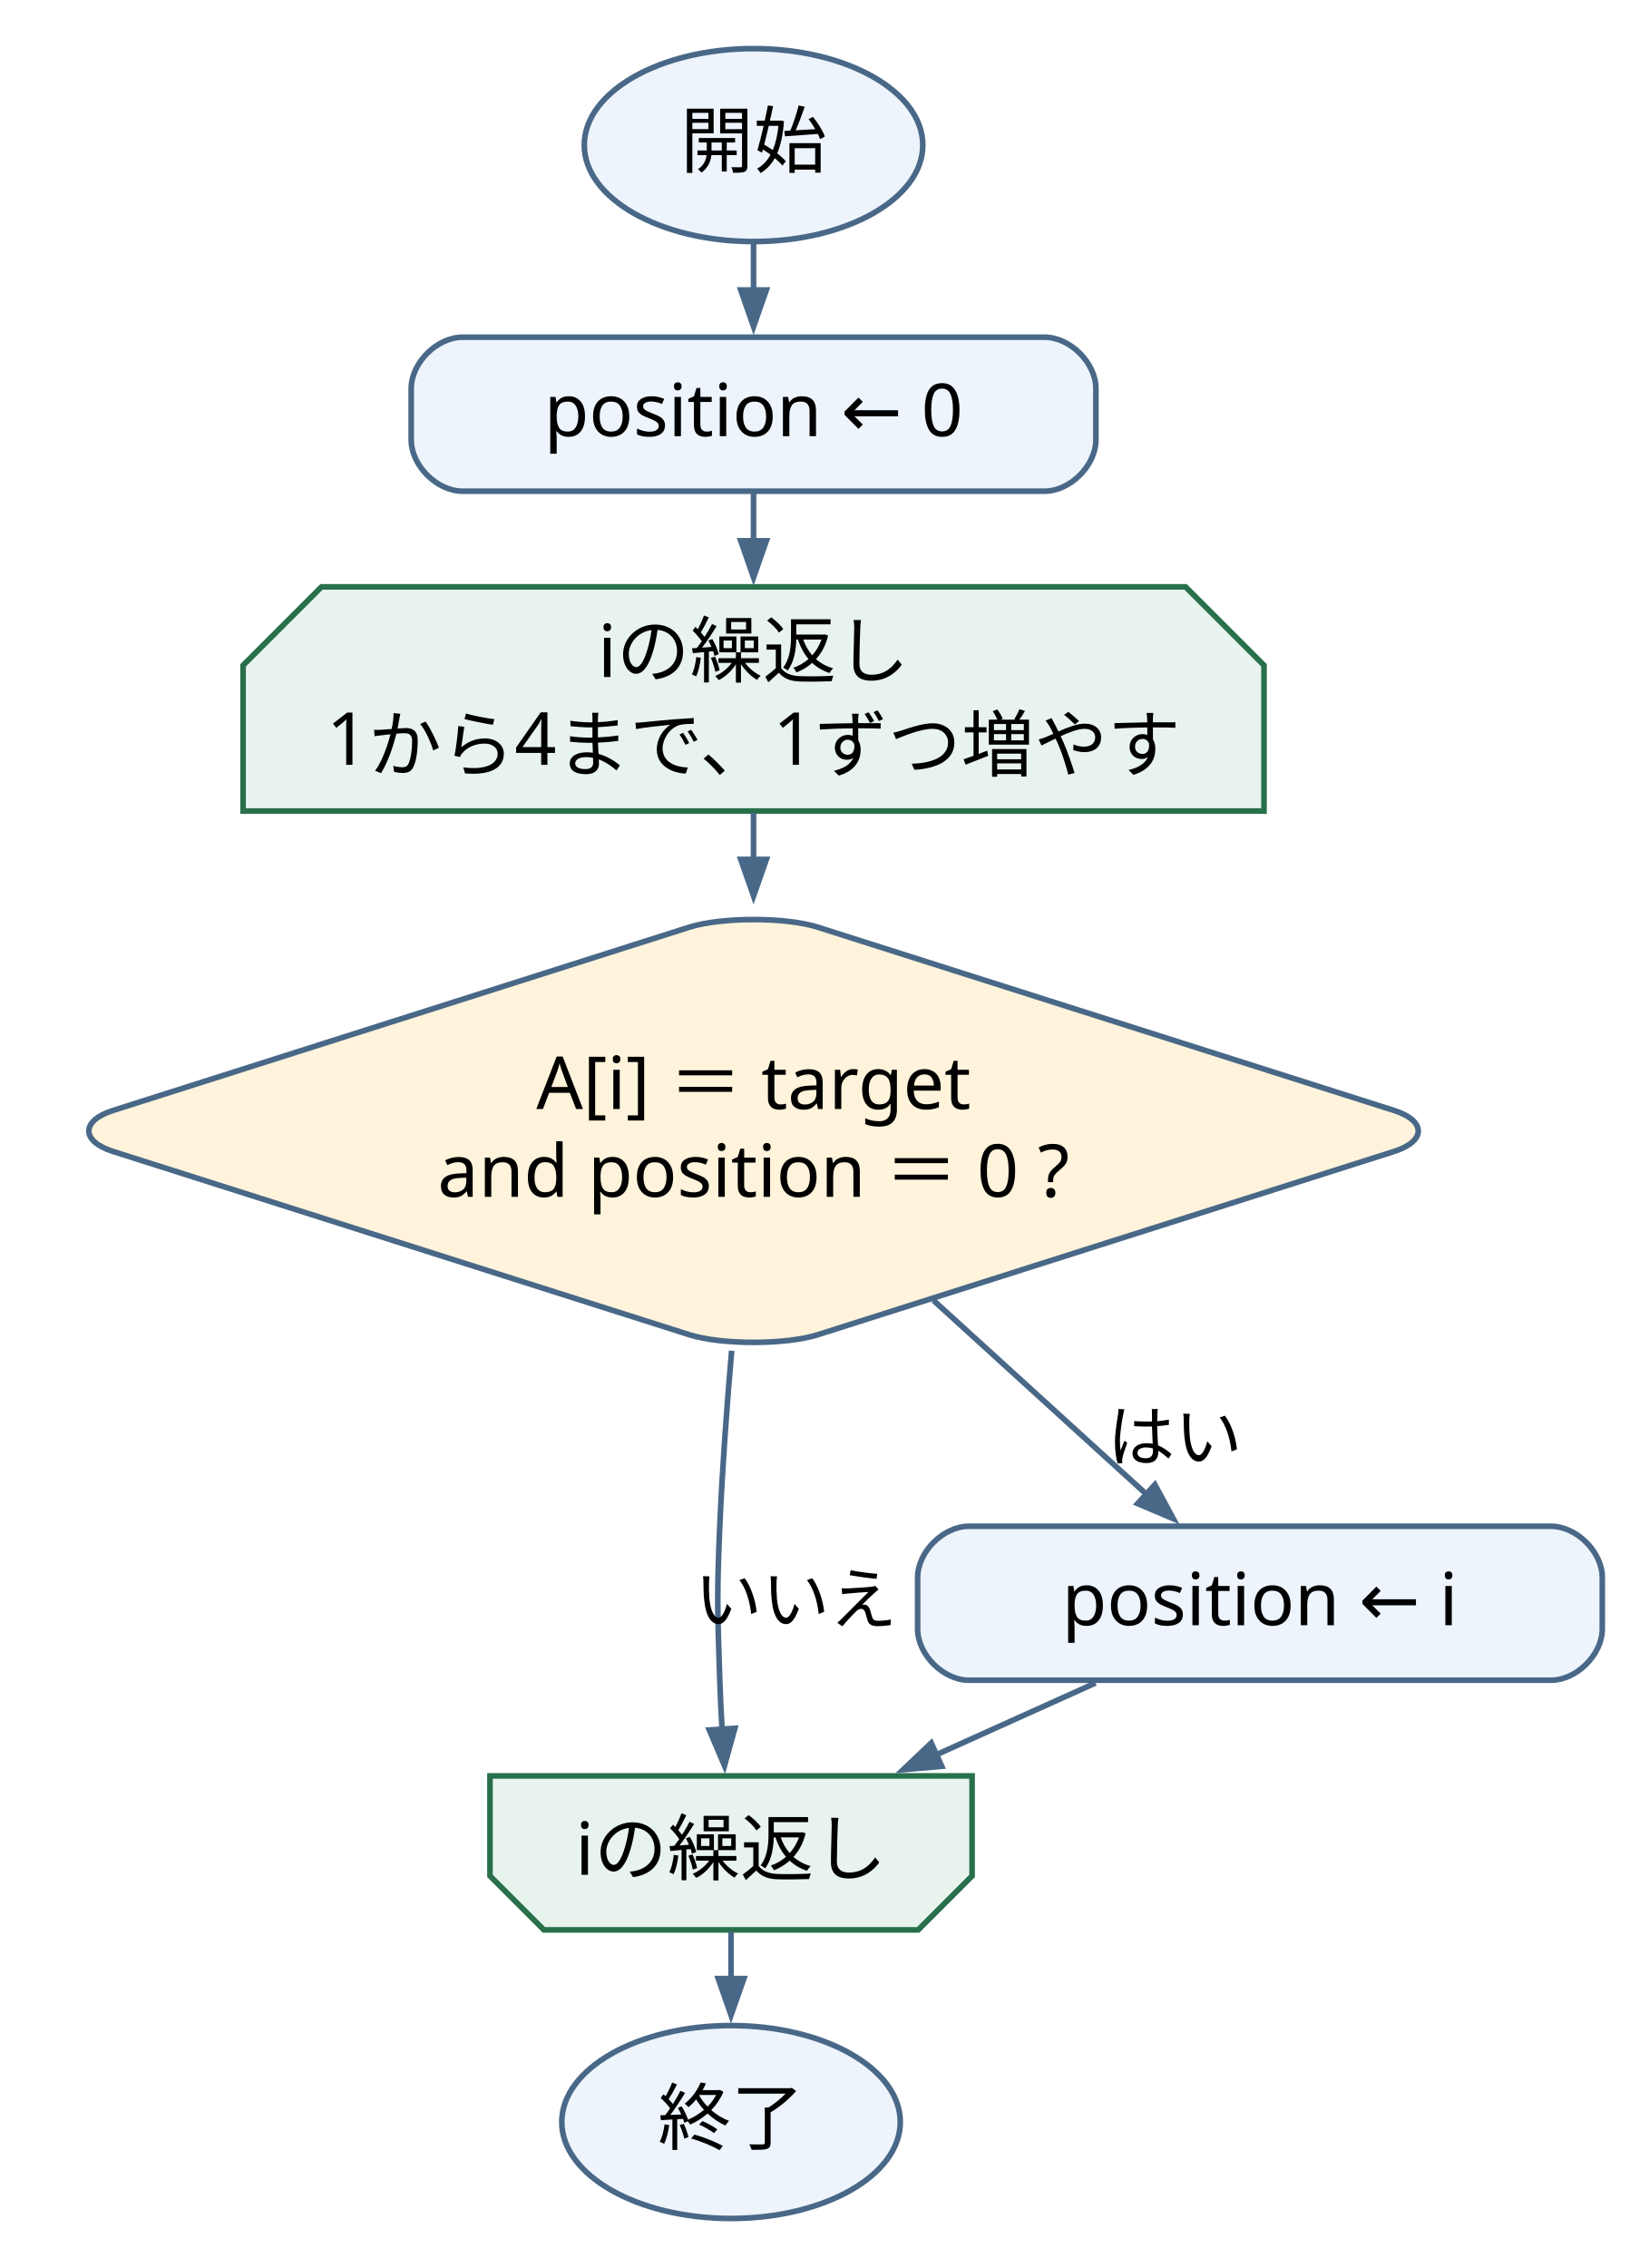
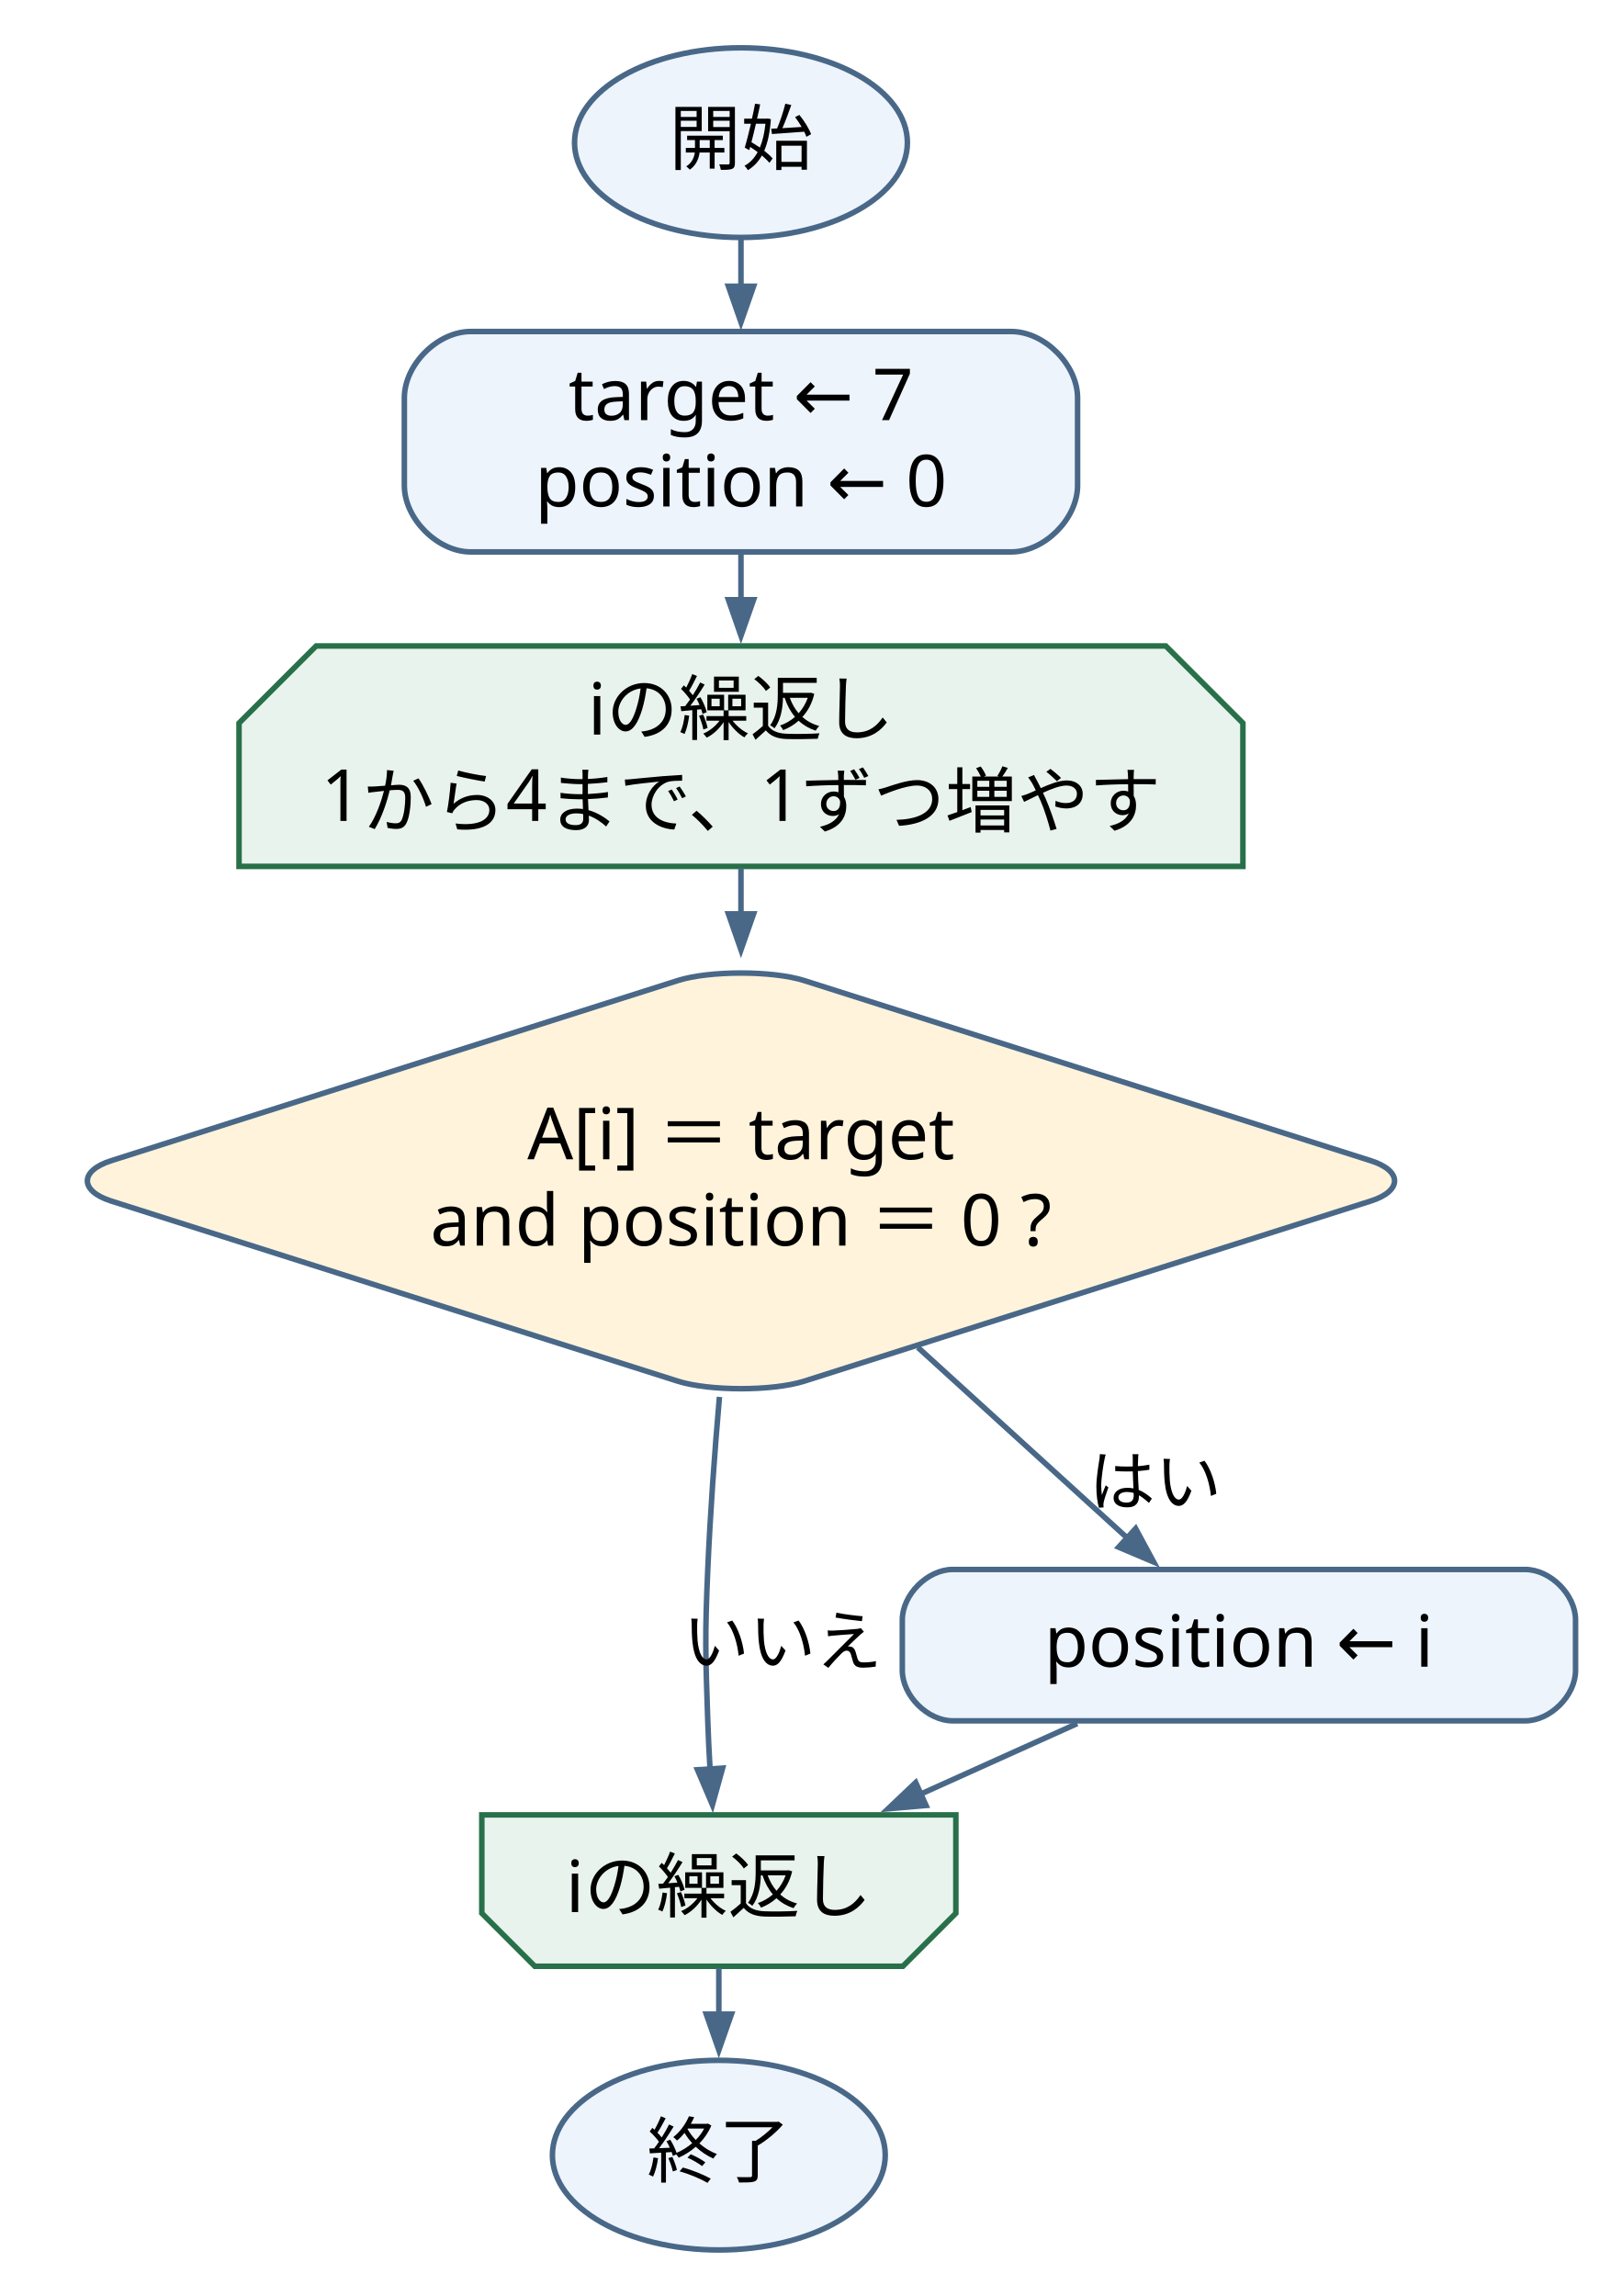
- <svg xmlns="http://www.w3.org/2000/svg" width="293pt" height="403pt" viewBox="0.00 0.00 293.00 403.00">
-   <g id="graph0" class="graph" transform="scale(1 1) rotate(0) translate(8.64 394.2)">
+ <svg xmlns="http://www.w3.org/2000/svg" width="293pt" height="415pt" viewBox="0.00 0.00 293.00 415.00">
+   <g id="graph0" class="graph" transform="scale(1 1) rotate(0) translate(8.64 406.68)">
    <g id="node1" class="node">
      <ellipse fill="#edf4fc" stroke="#496888" cx="121.28" cy="-17.14" rx="30.08" ry="17.14" />
      <text xml:space="preserve" text-anchor="middle" x="121.28" y="-13.24" font-family="Meiryo" font-size="13.00">終了</text>
    </g>
    <g id="node2" class="node loopend">
      <polygon fill="#e8f3ee" stroke="#28704a" points="78.44,-78.64 164.12,-78.64 164.12,-60.86 154.54,-51.28 88.02,-51.28 78.44,-60.86" />
      <text xml:space="preserve" text-anchor="middle" x="121.28" y="-61.06" font-family="Meiryo" font-size="13.00">iの繰返し</text>
    </g>
    <g id="edge1" class="edge">
      <path fill="none" stroke="#496888" d="M121.28,-50.95C121.28,-48.25 121.28,-45.33 121.28,-42.37" />
      <polygon fill="#496888" stroke="#496888" points="123.56,-42.63 121.28,-36.13 119.01,-42.63 123.56,-42.63" />
    </g>
    <g id="node3" class="node">
      <path fill="#fff3db" stroke="#496888" d="M113.84,-229.44C113.84,-229.44 11.44,-196.88 11.44,-196.88 5.72,-195.06 5.72,-191.42 11.44,-189.6 11.44,-189.6 113.84,-157.04 113.84,-157.04 119.56,-155.22 131,-155.22 136.72,-157.04 136.72,-157.04 239.12,-189.6 239.12,-189.6 244.84,-191.42 244.84,-195.06 239.12,-196.88 239.12,-196.88 136.72,-229.44 136.72,-229.44 131,-231.26 119.56,-231.26 113.84,-229.44" />
      <text xml:space="preserve" text-anchor="middle" x="125.28" y="-197.14" font-family="Meiryo" font-size="13.00">A[i] ＝ target</text>
      <text xml:space="preserve" text-anchor="middle" x="125.28" y="-181.54" font-family="Meiryo" font-size="13.00">and position ＝ 0 ?</text>
    </g>
    <g id="edge4" class="edge">
      <path fill="none" stroke="#496888" d="M121.39,-154.19C120.51,-144.06 119.72,-133.13 119.28,-123 118.75,-110.85 118.87,-107.79 119.28,-95.64 119.37,-92.82 119.52,-89.85 119.69,-86.92" />
      <polygon fill="#496888" stroke="#496888" points="121.96,-87.1 120.12,-80.46 117.42,-86.8 121.96,-87.1" />
      <text xml:space="preserve" text-anchor="middle" x="132.78" y="-105.72" font-family="Meiryo" font-size="12.00">いいえ</text>
    </g>
    <g id="node4" class="node">
      <path fill="#edf4fc" stroke="#496888" d="M267,-123C267,-123 163.56,-123 163.56,-123 159,-123 154.44,-118.44 154.44,-113.88 154.44,-113.88 154.44,-104.76 154.44,-104.76 154.44,-100.2 159,-95.64 163.56,-95.64 163.56,-95.64 267,-95.64 267,-95.64 271.56,-95.64 276.12,-100.2 276.12,-104.76 276.12,-104.76 276.12,-113.88 276.12,-113.88 276.12,-118.44 271.56,-123 267,-123" />
      <text xml:space="preserve" text-anchor="middle" x="215.28" y="-105.42" font-family="Meiryo" font-size="13.00">position ← i</text>
    </g>
    <g id="edge3" class="edge">
      <path fill="none" stroke="#496888" d="M157.26,-163.13C169.88,-151.64 184,-138.8 195.14,-128.65" />
      <polygon fill="#496888" stroke="#496888" points="196.61,-130.39 199.88,-124.34 193.54,-127.03 196.61,-130.39" />
      <text xml:space="preserve" text-anchor="middle" x="200.14" y="-134.6" font-family="Meiryo" font-size="12.00">はい</text>
    </g>
    <g id="edge2" class="edge">
      <path fill="none" stroke="#496888" d="M186.05,-95.15C177.03,-91.09 166.99,-86.56 157.56,-82.31" />
      <polygon fill="#496888" stroke="#496888" points="158.73,-80.34 151.87,-79.75 156.86,-84.49 158.73,-80.34" />
    </g>
    <g id="node5" class="node loopstart">
      <polygon fill="#e8f3ee" stroke="#28704a" points="34.56,-250.08 34.56,-275.98 48.50,-289.92 202.06,-289.92 216.00,-275.98 216.00,-250.08" />
      <text xml:space="preserve" text-anchor="middle" x="125.28" y="-273.9" font-family="Meiryo" font-size="13.00">iの繰返し</text>
      <text xml:space="preserve" text-anchor="middle" x="125.28" y="-258.3" font-family="Meiryo" font-size="13.00">1から4まで、1ずつ増やす</text>
    </g>
    <g id="edge5" class="edge">
      <path fill="none" stroke="#496888" d="M125.28,-249.75C125.28,-247.08 125.28,-244.25 125.28,-241.34" />
      <polygon fill="#496888" stroke="#496888" points="127.56,-241.5 125.28,-235 123.01,-241.5 127.56,-241.5" />
    </g>
    <g id="node6" class="node">
-       <path fill="#edf4fc" stroke="#496888" d="M177,-334.28C177,-334.28 73.56,-334.28 73.56,-334.28 69,-334.28 64.44,-329.72 64.44,-325.16 64.44,-325.16 64.44,-316.04 64.44,-316.04 64.44,-311.48 69,-306.92 73.56,-306.92 73.56,-306.92 177,-306.92 177,-306.92 181.56,-306.92 186.12,-311.48 186.12,-316.04 186.12,-316.04 186.12,-325.16 186.12,-325.16 186.12,-329.72 181.56,-334.28 177,-334.28" />
-       <text xml:space="preserve" text-anchor="middle" x="125.28" y="-316.7" font-family="Meiryo" font-size="13.00">position ← 0</text>
+       <path fill="#edf4fc" stroke="#496888" d="M174.12,-346.76C174.12,-346.76 76.44,-346.76 76.44,-346.76 70.44,-346.76 64.44,-340.76 64.44,-334.76 64.44,-334.76 64.44,-318.92 64.44,-318.92 64.44,-312.92 70.44,-306.92 76.44,-306.92 76.44,-306.92 174.12,-306.92 174.12,-306.92 180.12,-306.92 186.12,-312.92 186.12,-318.92 186.12,-318.92 186.12,-334.76 186.12,-334.76 186.12,-340.76 180.12,-346.76 174.12,-346.76" />
+       <text xml:space="preserve" text-anchor="middle" x="125.28" y="-330.74" font-family="Meiryo" font-size="13.00">target ← 7</text>
+       <text xml:space="preserve" text-anchor="middle" x="125.28" y="-315.14" font-family="Meiryo" font-size="13.00">position ← 0</text>
    </g>
    <g id="edge6" class="edge">
-       <path fill="none" stroke="#496888" d="M125.28,-306.58C125.28,-303.89 125.28,-300.96 125.28,-297.98" />
-       <polygon fill="#496888" stroke="#496888" points="127.56,-298.11 125.28,-291.61 123.01,-298.11 127.56,-298.11" />
+       <path fill="none" stroke="#496888" d="M125.28,-306.66C125.28,-303.92 125.28,-301.06 125.28,-298.2" />
+       <polygon fill="#496888" stroke="#496888" points="127.56,-298.28 125.28,-291.78 123.01,-298.28 127.56,-298.28" />
    </g>
    <g id="node7" class="node">
-       <ellipse fill="#edf4fc" stroke="#496888" cx="125.28" cy="-368.42" rx="30.08" ry="17.14" />
-       <text xml:space="preserve" text-anchor="middle" x="125.28" y="-364.52" font-family="Meiryo" font-size="13.00">開始</text>
+       <ellipse fill="#edf4fc" stroke="#496888" cx="125.28" cy="-380.9" rx="30.08" ry="17.14" />
+       <text xml:space="preserve" text-anchor="middle" x="125.28" y="-377" font-family="Meiryo" font-size="13.00">開始</text>
    </g>
    <g id="edge7" class="edge">
-       <path fill="none" stroke="#496888" d="M125.28,-350.88C125.28,-348.21 125.28,-345.42 125.28,-342.67" />
-       <polygon fill="#496888" stroke="#496888" points="127.56,-342.68 125.28,-336.18 123.01,-342.68 127.56,-342.68" />
+       <path fill="none" stroke="#496888" d="M125.28,-363.43C125.28,-360.64 125.28,-357.69 125.28,-354.72" />
+       <polygon fill="#496888" stroke="#496888" points="127.56,-354.94 125.28,-348.44 123.01,-354.94 127.56,-354.94" />
    </g>
  </g>
</svg>
